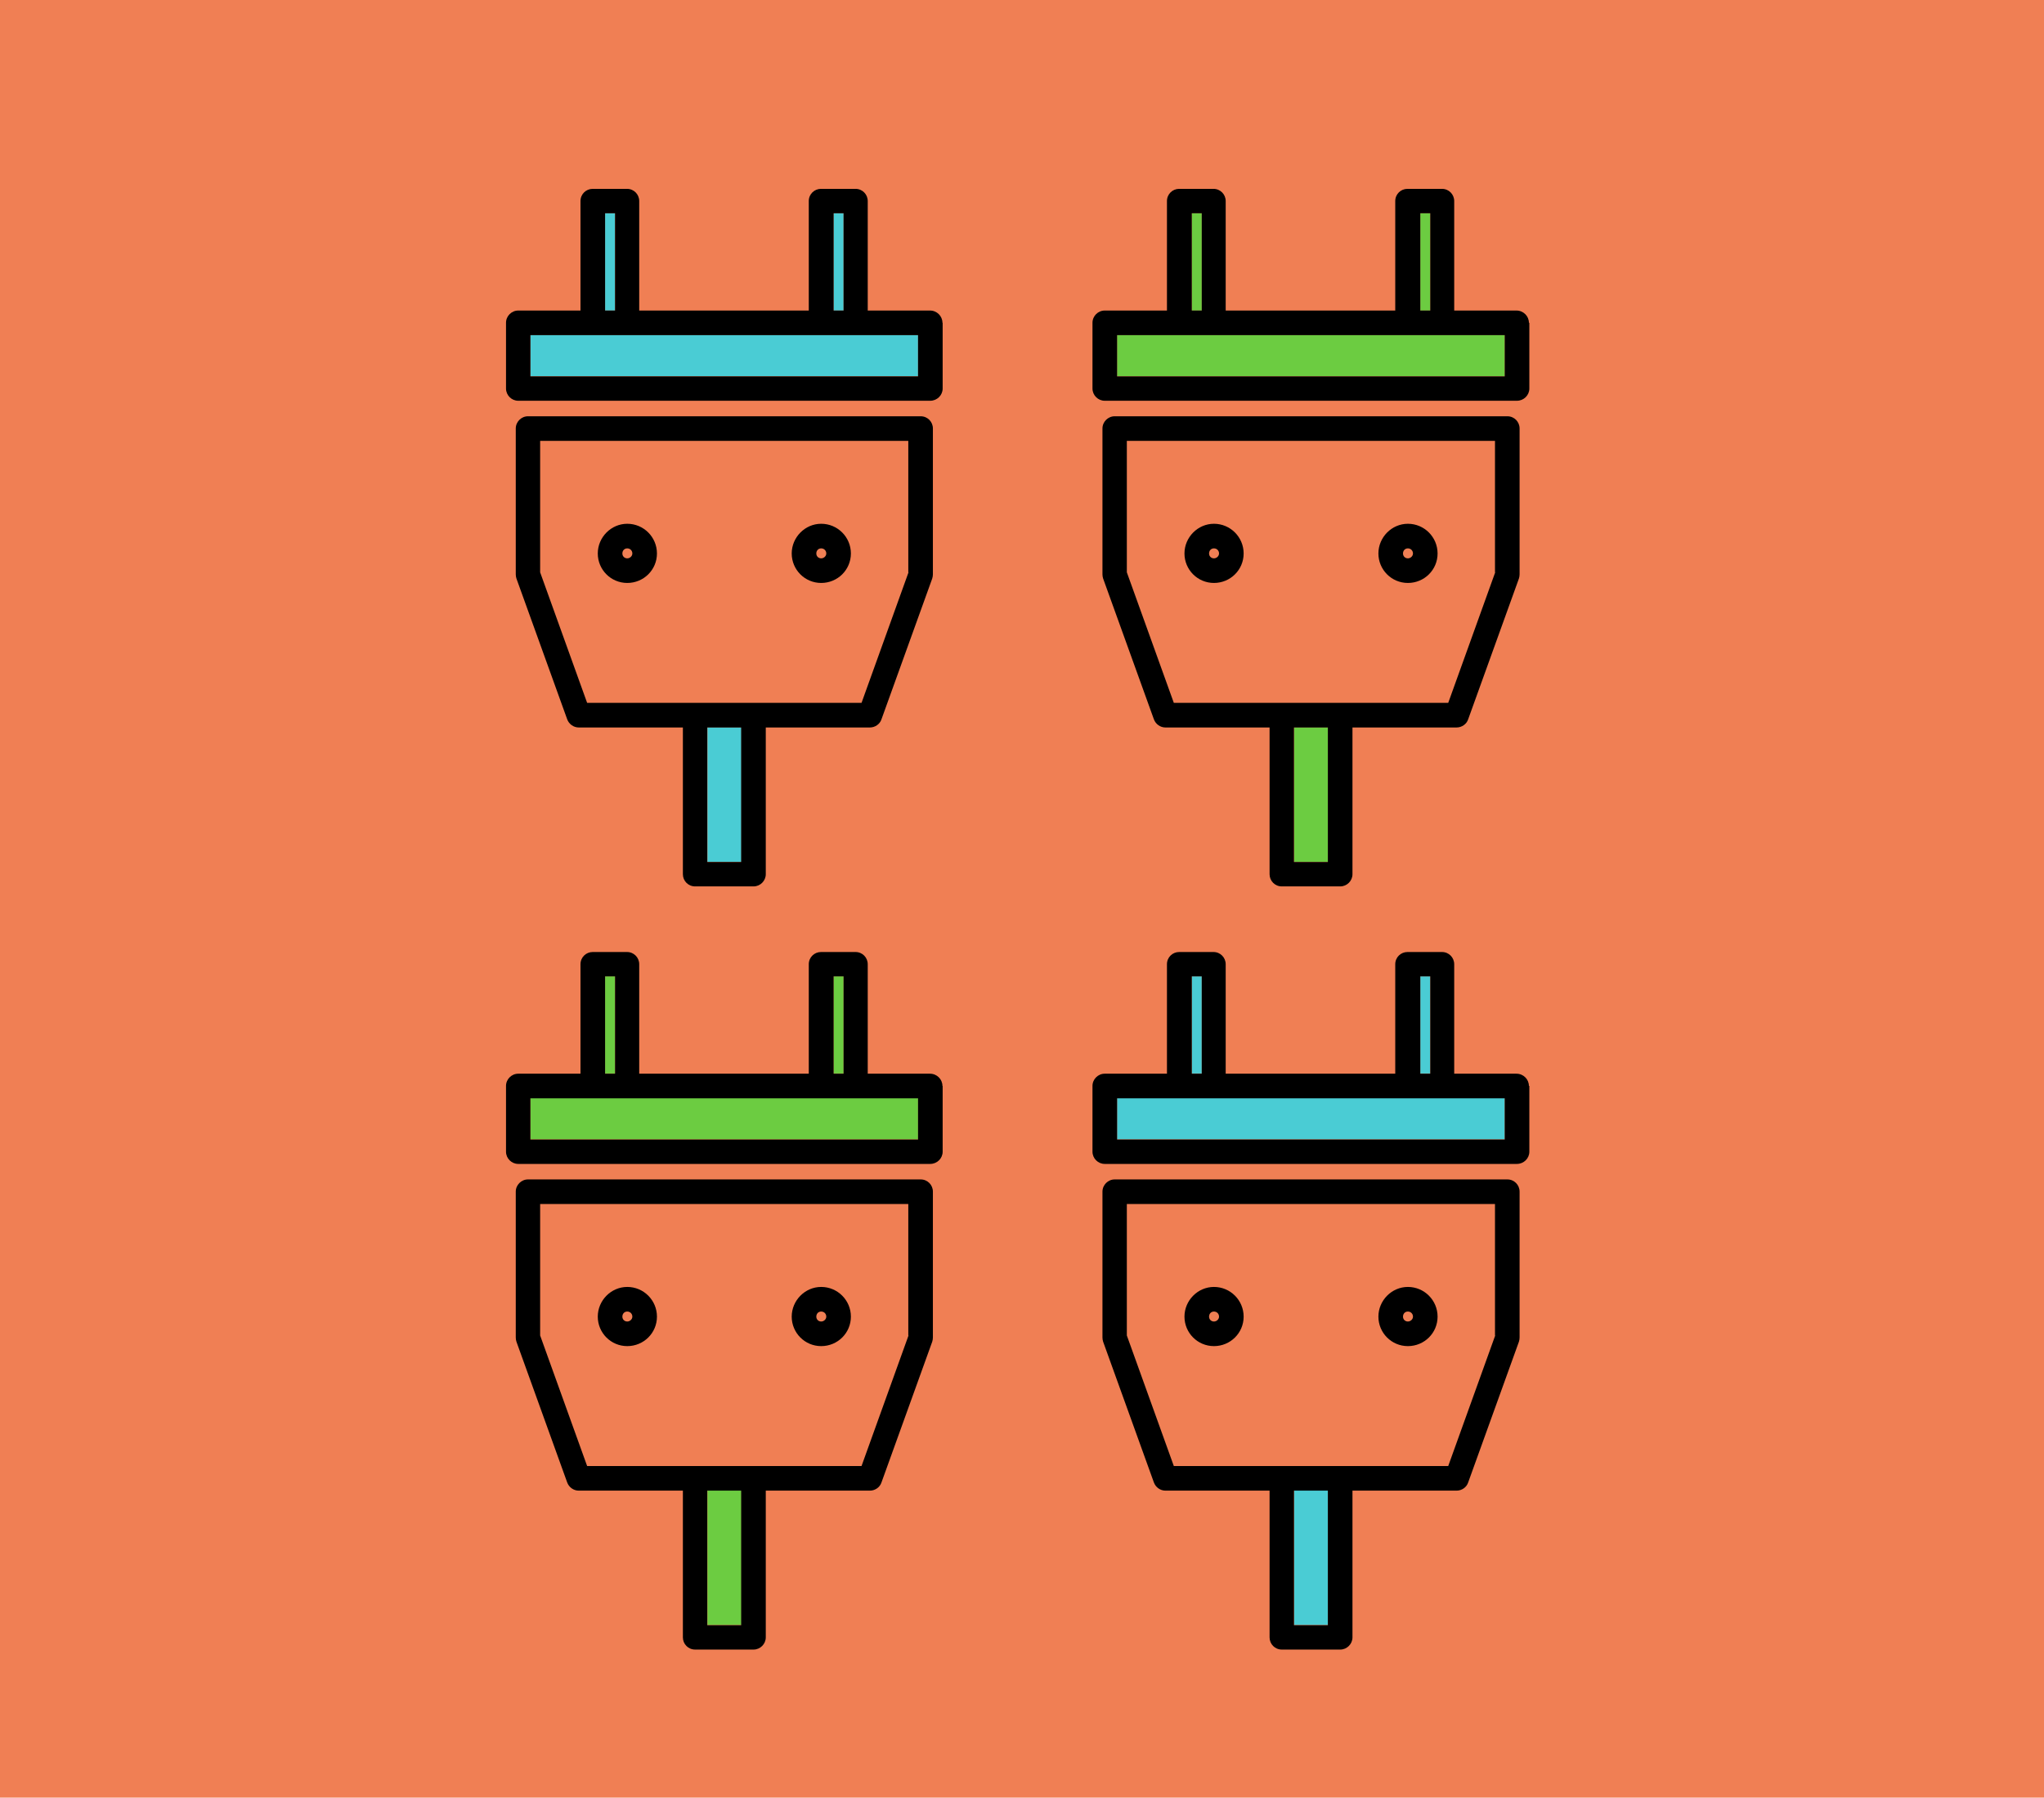
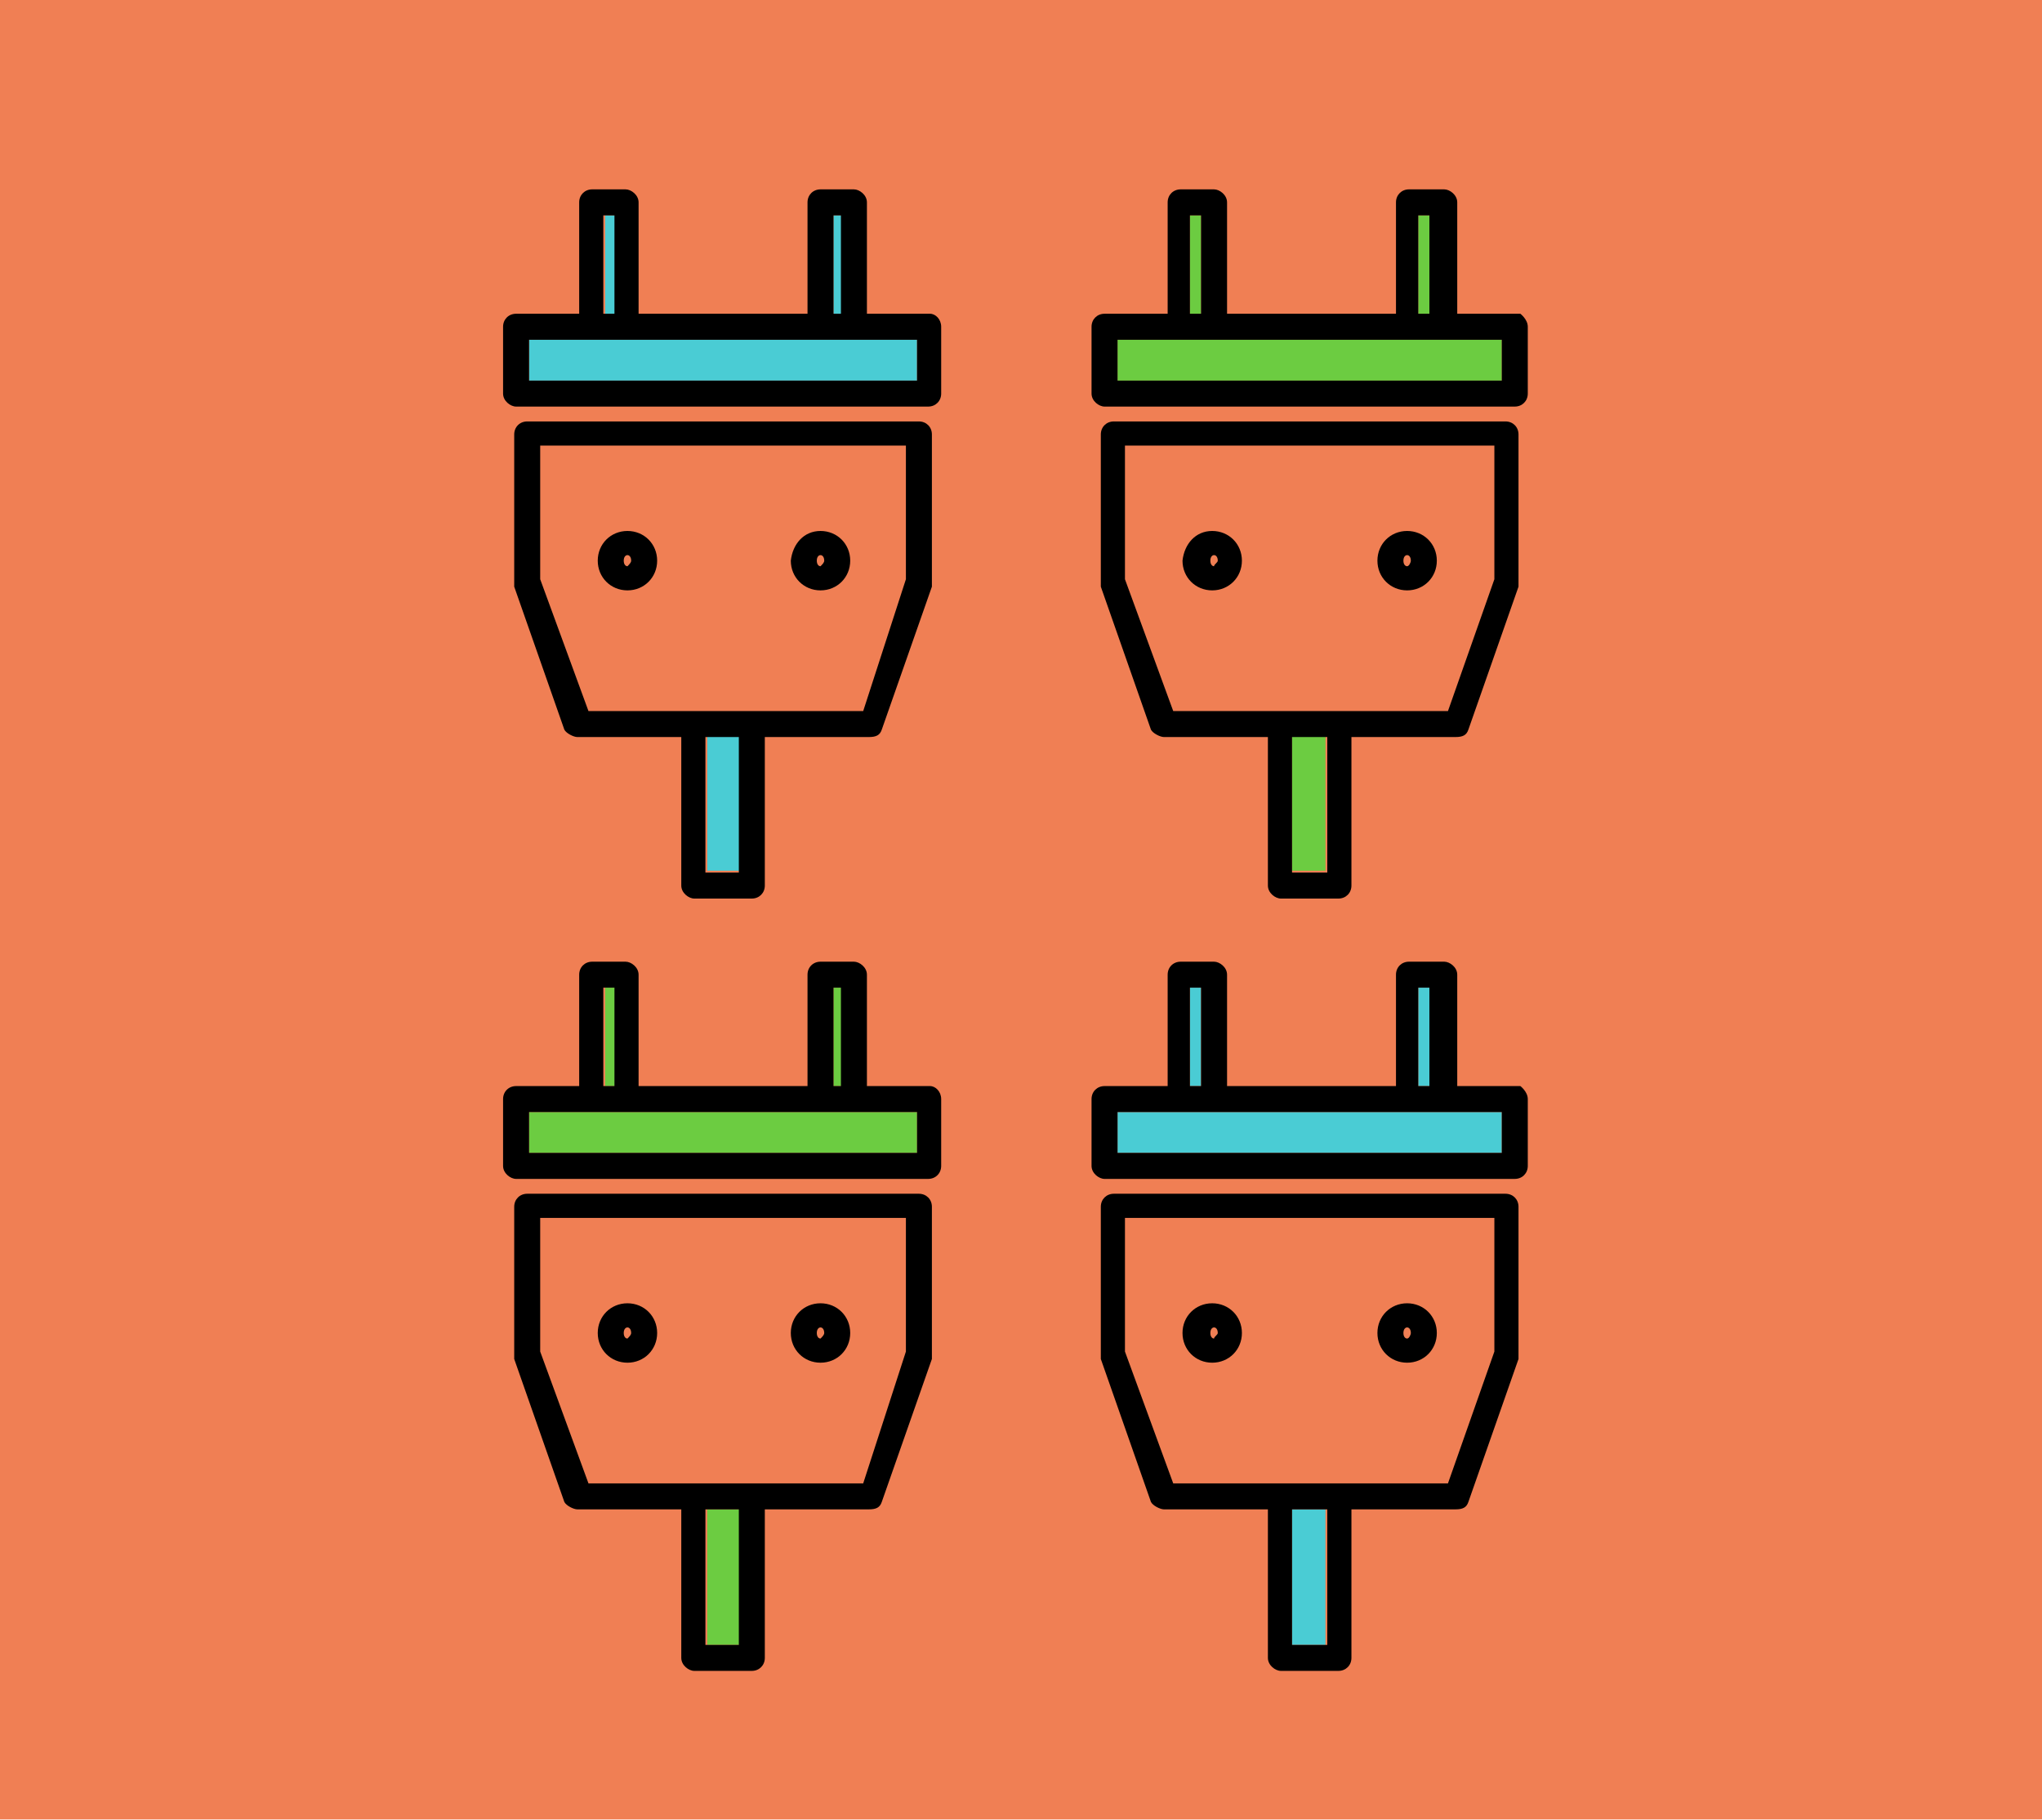
- <svg xmlns="http://www.w3.org/2000/svg" id="uuid-ae698d9b-7b8a-4d00-b67b-a95a326c0c4b" width="92.22" height="81.1" viewBox="0 0 92.22 81.1">
-   <defs>
-     <style>.uuid-1be7c6aa-935e-41d5-aa9f-6093c704dd0f{fill:#f07f54;}.uuid-bb545f93-259e-42e8-be72-f08ad310db0c{fill:#4accd4;}.uuid-88929715-6176-450e-9912-76d1b9b8d3fe{fill:#6ccc41;}</style>
-   </defs>
+ <svg xmlns="http://www.w3.org/2000/svg" version="1.1" id="uuid-ae698d9b-7b8a-4d00-b67b-a95a326c0c4b" x="0px" y="0px" viewBox="0 0 110 98" style="enable-background:new 0 0 110 98;" xml:space="preserve">
+   <style type="text/css">
+ 	.st0{fill:#F07F54;}
+ 	.st1{fill:#4ACCD4;}
+ 	.st2{fill:#6CCC41;}
+ </style>
  <g id="uuid-95561182-3cf7-4def-b9af-57d675a18819">
-     <rect class="uuid-1be7c6aa-935e-41d5-aa9f-6093c704dd0f" width="92.22" height="81.1" />
+     <rect class="st0" width="110" height="98" />
    <g>
      <g>
        <g>
-           <polygon class="uuid-bb545f93-259e-42e8-be72-f08ad310db0c" points="41.42 15.11 41.42 16.97 23.93 16.97 23.93 15.11 26.75 15.11 28.3 15.11 37.06 15.11 38.61 15.11 41.42 15.11" />
-           <rect class="uuid-bb545f93-259e-42e8-be72-f08ad310db0c" x="37.61" y="9.62" width=".45" height="4.39" />
-           <rect class="uuid-bb545f93-259e-42e8-be72-f08ad310db0c" x="31.92" y="32.81" width="1.53" height="6.07" />
-           <rect class="uuid-bb545f93-259e-42e8-be72-f08ad310db0c" x="27.3" y="9.62" width=".45" height="4.39" />
+           <polygon class="st1" points="49.4,18.3 49.4,20.5 28.5,20.5 28.5,18.3 31.9,18.3 33.8,18.3 44.2,18.3 46,18.3     " />
+           <rect x="44.9" y="11.6" class="st1" width="0.6" height="5.3" />
+           <rect x="38.1" y="39.6" class="st1" width="1.8" height="7.3" />
+           <rect x="32.6" y="11.6" class="st1" width="0.6" height="5.3" />
        </g>
        <g>
-           <path d="M42.53,14.56v2.97c0,.3-.25,.55-.56,.55H23.38c-.3,0-.55-.25-.55-.55v-2.97c0-.3,.25-.55,.55-.55h2.81v-4.94c0-.31,.25-.55,.55-.55h1.55c.31,0,.55,.25,.55,.55v4.94h7.65v-4.94c0-.31,.25-.55,.55-.55h1.56c.31,0,.55,.25,.55,.55v4.94h2.81c.31,0,.56,.25,.56,.55Zm-1.11,2.42v-1.86H23.93v1.86h17.49Zm-3.36-2.97v-4.39h-.45v4.39h.45Zm-10.31,0v-4.39h-.45v4.39h.45Z" />
-           <path d="M42.09,19.33v6.58c0,.06-.01,.13-.03,.19l-2.29,6.35c-.07,.22-.29,.37-.52,.37h-4.7v6.62c0,.3-.25,.55-.55,.55h-2.64c-.31,0-.55-.25-.55-.55v-6.62h-4.7c-.23,0-.44-.15-.52-.37l-2.29-6.35c-.02-.06-.03-.13-.03-.19v-6.58c0-.3,.25-.55,.55-.55h17.72c.31,0,.55,.25,.55,.55Zm-1.11,6.49v-5.93H24.37v5.93l2.12,5.89h12.38l2.12-5.89Zm-7.54,13.07v-6.07h-1.53v6.07h1.53Z" />
-           <path d="M37.05,23.63c.74,0,1.34,.6,1.34,1.34s-.6,1.33-1.34,1.33-1.33-.6-1.33-1.33,.6-1.34,1.33-1.34Zm.23,1.34c0-.13-.1-.23-.23-.23s-.22,.1-.22,.23,.1,.22,.22,.22,.23-.1,.23-.22Z" />
-           <path d="M28.3,23.63c.74,0,1.34,.6,1.34,1.34s-.6,1.33-1.34,1.33-1.33-.6-1.33-1.33,.6-1.34,1.33-1.34Zm.23,1.34c0-.13-.1-.23-.23-.23s-.22,.1-.22,.23,.1,.22,.22,.22,.23-.1,.23-.22Z" />
+           <path d="M50.7,17.6v3.6c0,0.4-0.3,0.7-0.7,0.7H27.8c-0.3,0-0.7-0.3-0.7-0.7v-3.6c0-0.4,0.3-0.7,0.7-0.7h3.4v-6      c0-0.4,0.3-0.7,0.7-0.7h1.8c0.3,0,0.7,0.3,0.7,0.7v6h9.1v-6c0-0.4,0.3-0.7,0.7-0.7H46c0.3,0,0.7,0.3,0.7,0.7v6h3.4      C50.4,16.9,50.7,17.2,50.7,17.6L50.7,17.6z M49.4,20.5v-2.2H28.5v2.2H49.4z M45.3,16.9v-5.3h-0.4v5.3H45.3z M33.1,16.9v-5.3      h-0.6v5.3H33.1z" />
+           <path d="M50.2,23.4v8c0,0.1,0,0.2,0,0.2l-2.7,7.7c-0.1,0.3-0.3,0.4-0.7,0.4h-5.6v8c0,0.4-0.3,0.7-0.7,0.7h-3.1      c-0.3,0-0.7-0.3-0.7-0.7v-8h-5.6c-0.2,0-0.6-0.2-0.7-0.4l-2.7-7.7c0-0.1,0-0.2,0-0.2v-8c0-0.4,0.3-0.7,0.7-0.7h21.1      C49.9,22.7,50.2,23,50.2,23.4z M48.8,31.2V24H29.1v7.2l2.6,7.1h14.8L48.8,31.2L48.8,31.2z M39.8,47v-7.3h-1.8V47H39.8z" />
+           <path d="M44.2,28.6c0.9,0,1.6,0.7,1.6,1.6s-0.7,1.6-1.6,1.6c-0.9,0-1.6-0.7-1.6-1.6C42.7,29.3,43.3,28.6,44.2,28.6z M44.4,30.2      c0-0.2-0.1-0.3-0.2-0.3c-0.1,0-0.2,0.1-0.2,0.3c0,0.2,0.1,0.3,0.2,0.3C44.3,30.4,44.4,30.3,44.4,30.2z" />
+           <path d="M33.8,28.6c0.9,0,1.6,0.7,1.6,1.6s-0.7,1.6-1.6,1.6c-0.9,0-1.6-0.7-1.6-1.6C32.2,29.3,32.9,28.6,33.8,28.6z M34,30.2      c0-0.2-0.1-0.3-0.2-0.3c-0.1,0-0.2,0.1-0.2,0.3c0,0.2,0.1,0.3,0.2,0.3C33.9,30.4,34,30.3,34,30.2z" />
        </g>
      </g>
      <g>
        <g>
-           <polygon class="uuid-88929715-6176-450e-9912-76d1b9b8d3fe" points="67.89 15.11 67.89 16.97 50.4 16.97 50.4 15.11 53.22 15.11 54.77 15.11 63.52 15.11 65.08 15.11 67.89 15.11" />
-           <rect class="uuid-88929715-6176-450e-9912-76d1b9b8d3fe" x="64.08" y="9.62" width=".45" height="4.39" />
-           <rect class="uuid-88929715-6176-450e-9912-76d1b9b8d3fe" x="58.39" y="32.81" width="1.53" height="6.07" />
-           <rect class="uuid-88929715-6176-450e-9912-76d1b9b8d3fe" x="53.77" y="9.62" width=".45" height="4.39" />
+           <polygon class="st2" points="80.9,18.3 80.9,20.5 60.2,20.5 60.2,18.3 63.5,18.3 65.3,18.3 75.8,18.3 77.7,18.3     " />
+           <rect x="76.4" y="11.6" class="st2" width="0.6" height="5.3" />
+           <rect x="69.6" y="39.6" class="st2" width="1.8" height="7.3" />
+           <rect x="64.1" y="11.6" class="st2" width="0.6" height="5.3" />
        </g>
        <g>
-           <path d="M69,14.56v2.97c0,.3-.25,.55-.56,.55h-18.6c-.3,0-.55-.25-.55-.55v-2.97c0-.3,.25-.55,.55-.55h2.81v-4.94c0-.31,.25-.55,.55-.55h1.55c.31,0,.55,.25,.55,.55v4.94h7.65v-4.94c0-.31,.25-.55,.55-.55h1.56c.31,0,.55,.25,.55,.55v4.94h2.81c.31,0,.56,.25,.56,.55Zm-1.11,2.42v-1.86h-17.49v1.86h17.49Zm-3.36-2.97v-4.39h-.45v4.39h.45Zm-10.31,0v-4.39h-.45v4.39h.45Z" />
-           <path d="M68.56,19.33v6.58c0,.06-.01,.13-.03,.19l-2.29,6.35c-.07,.22-.29,.37-.52,.37h-4.7v6.62c0,.3-.25,.55-.55,.55h-2.64c-.31,0-.55-.25-.55-.55v-6.62h-4.7c-.23,0-.44-.15-.52-.37l-2.29-6.35c-.02-.06-.03-.13-.03-.19v-6.58c0-.3,.25-.55,.55-.55h17.72c.31,0,.55,.25,.55,.55Zm-1.11,6.49v-5.93h-16.61v5.93l2.12,5.89h12.38l2.12-5.89Zm-7.54,13.07v-6.07h-1.53v6.07h1.53Z" />
-           <path d="M63.52,23.63c.74,0,1.34,.6,1.34,1.34s-.6,1.33-1.34,1.33-1.33-.6-1.33-1.33,.6-1.34,1.33-1.34Zm.23,1.34c0-.13-.1-.23-.23-.23s-.22,.1-.22,.23,.1,.22,.22,.22,.23-.1,.23-.22Z" />
-           <path d="M54.77,23.63c.74,0,1.34,.6,1.34,1.34s-.6,1.33-1.34,1.33-1.33-.6-1.33-1.33,.6-1.34,1.33-1.34Zm.23,1.34c0-.13-.1-.23-.23-.23s-.22,.1-.22,.23,.1,.22,.22,.22,.23-.1,.23-.22Z" />
+           <path d="M82.3,17.6v3.6c0,0.4-0.3,0.7-0.7,0.7H59.5c-0.3,0-0.7-0.3-0.7-0.7v-3.6c0-0.4,0.3-0.7,0.7-0.7h3.4v-6      c0-0.4,0.3-0.7,0.7-0.7h1.8c0.3,0,0.7,0.3,0.7,0.7v6h9.1v-6c0-0.4,0.3-0.7,0.7-0.7h1.9c0.3,0,0.7,0.3,0.7,0.7v6h3.4      C81.9,16.9,82.3,17.2,82.3,17.6L82.3,17.6z M80.9,20.5v-2.2H60.2v2.2H80.9z M77,16.9v-5.3h-0.6v5.3H77z M64.7,16.9v-5.3h-0.6      v5.3H64.7z" />
+           <path d="M81.8,23.4v8c0,0.1,0,0.2,0,0.2l-2.7,7.7c-0.1,0.3-0.3,0.4-0.7,0.4h-5.6v8c0,0.4-0.3,0.7-0.7,0.7H69      c-0.3,0-0.7-0.3-0.7-0.7v-8h-5.6c-0.2,0-0.6-0.2-0.7-0.4l-2.7-7.7c0-0.1,0-0.2,0-0.2v-8c0-0.4,0.3-0.7,0.7-0.7h21.1      C81.5,22.7,81.8,23,81.8,23.4z M80.5,31.2V24H60.6v7.2l2.6,7.1H78L80.5,31.2L80.5,31.2z M71.5,47v-7.3h-1.9V47H71.5z" />
+           <path d="M75.8,28.6c0.9,0,1.6,0.7,1.6,1.6s-0.7,1.6-1.6,1.6s-1.6-0.7-1.6-1.6C74.2,29.3,74.9,28.6,75.8,28.6z M76,30.2      c0-0.2-0.1-0.3-0.2-0.3s-0.2,0.1-0.2,0.3c0,0.2,0.1,0.3,0.2,0.3S76,30.3,76,30.2z" />
+           <path d="M65.3,28.6c0.9,0,1.6,0.7,1.6,1.6s-0.7,1.6-1.6,1.6c-0.9,0-1.6-0.7-1.6-1.6C63.8,29.3,64.4,28.6,65.3,28.6z M65.6,30.2      c0-0.2-0.1-0.3-0.2-0.3c-0.1,0-0.2,0.1-0.2,0.3s0.1,0.3,0.2,0.3C65.4,30.4,65.6,30.3,65.6,30.2z" />
        </g>
      </g>
      <g>
        <g>
-           <polygon class="uuid-88929715-6176-450e-9912-76d1b9b8d3fe" points="41.42 49.54 41.42 51.4 23.93 51.4 23.93 49.54 26.75 49.54 28.3 49.54 37.06 49.54 38.61 49.54 41.42 49.54" />
-           <rect class="uuid-88929715-6176-450e-9912-76d1b9b8d3fe" x="37.61" y="44.05" width=".45" height="4.38" />
-           <rect class="uuid-88929715-6176-450e-9912-76d1b9b8d3fe" x="31.92" y="67.24" width="1.53" height="6.07" />
-           <rect class="uuid-88929715-6176-450e-9912-76d1b9b8d3fe" x="27.3" y="44.05" width=".45" height="4.38" />
+           <polygon class="st2" points="49.4,59.9 49.4,62.1 28.5,62.1 28.5,59.9 31.9,59.9 33.8,59.9 44.2,59.9 46,59.9     " />
+           <rect x="44.9" y="53.2" class="st2" width="0.6" height="5.3" />
+           <rect x="38.1" y="81.3" class="st2" width="1.8" height="7.3" />
+           <rect x="32.6" y="53.2" class="st2" width="0.6" height="5.3" />
        </g>
        <g>
-           <path d="M42.53,48.99v2.97c0,.3-.25,.55-.56,.55H23.38c-.3,0-.55-.25-.55-.55v-2.97c0-.3,.25-.55,.55-.55h2.81v-4.94c0-.31,.25-.55,.55-.55h1.55c.31,0,.55,.25,.55,.55v4.94h7.65v-4.94c0-.31,.25-.55,.55-.55h1.56c.31,0,.55,.25,.55,.55v4.94h2.81c.31,0,.56,.25,.56,.55Zm-1.11,2.42v-1.86H23.93v1.86h17.49Zm-3.36-2.97v-4.39h-.45v4.39h.45Zm-10.31,0v-4.39h-.45v4.39h.45Z" />
-           <path d="M42.09,53.76v6.58c0,.06-.01,.13-.03,.19l-2.29,6.35c-.07,.22-.29,.37-.52,.37h-4.7v6.62c0,.3-.25,.55-.55,.55h-2.64c-.31,0-.55-.25-.55-.55v-6.62h-4.7c-.23,0-.44-.15-.52-.37l-2.29-6.35c-.02-.06-.03-.13-.03-.19v-6.58c0-.3,.25-.55,.55-.55h17.72c.31,0,.55,.25,.55,.55Zm-1.11,6.49v-5.93H24.37v5.93l2.12,5.89h12.38l2.12-5.89Zm-7.54,13.07v-6.07h-1.53v6.07h1.53Z" />
-           <path d="M37.05,58.06c.74,0,1.34,.6,1.34,1.34s-.6,1.33-1.34,1.33-1.33-.6-1.33-1.33,.6-1.34,1.33-1.34Zm.23,1.34c0-.13-.1-.23-.23-.23s-.22,.1-.22,.23,.1,.22,.22,.22,.23-.1,.23-.22Z" />
-           <path d="M28.3,58.06c.74,0,1.34,.6,1.34,1.34s-.6,1.33-1.34,1.33-1.33-.6-1.33-1.33,.6-1.34,1.33-1.34Zm.23,1.34c0-.13-.1-.23-.23-.23s-.22,.1-.22,.23,.1,.22,.22,.22,.23-.1,.23-.22Z" />
+           <path d="M50.7,59.2v3.6c0,0.4-0.3,0.7-0.7,0.7H27.8c-0.3,0-0.7-0.3-0.7-0.7v-3.6c0-0.4,0.3-0.7,0.7-0.7h3.4v-6      c0-0.4,0.3-0.7,0.7-0.7h1.8c0.3,0,0.7,0.3,0.7,0.7v6h9.1v-6c0-0.4,0.3-0.7,0.7-0.7H46c0.3,0,0.7,0.3,0.7,0.7v6h3.4      C50.4,58.5,50.7,58.8,50.7,59.2L50.7,59.2z M49.4,62.1v-2.2H28.5v2.2H49.4z M45.3,58.5v-5.3h-0.4v5.3H45.3z M33.1,58.5v-5.3      h-0.6v5.3H33.1z" />
+           <path d="M50.2,65v8c0,0.1,0,0.2,0,0.2l-2.7,7.7c-0.1,0.3-0.3,0.4-0.7,0.4h-5.6v8c0,0.4-0.3,0.7-0.7,0.7h-3.1      c-0.3,0-0.7-0.3-0.7-0.7v-8h-5.6c-0.2,0-0.6-0.2-0.7-0.4l-2.7-7.7c0-0.1,0-0.2,0-0.2v-8c0-0.4,0.3-0.7,0.7-0.7h21.1      C49.9,64.3,50.2,64.6,50.2,65z M48.8,72.8v-7.2H29.1v7.2l2.6,7.1h14.8L48.8,72.8L48.8,72.8z M39.8,88.6v-7.3h-1.8v7.3H39.8z" />
+           <path d="M44.2,70.2c0.9,0,1.6,0.7,1.6,1.6s-0.7,1.6-1.6,1.6c-0.9,0-1.6-0.7-1.6-1.6S43.3,70.2,44.2,70.2z M44.4,71.8      c0-0.2-0.1-0.3-0.2-0.3c-0.1,0-0.2,0.1-0.2,0.3s0.1,0.3,0.2,0.3C44.3,72,44.4,71.9,44.4,71.8z" />
+           <path d="M33.8,70.2c0.9,0,1.6,0.7,1.6,1.6s-0.7,1.6-1.6,1.6c-0.9,0-1.6-0.7-1.6-1.6S32.9,70.2,33.8,70.2z M34,71.8      c0-0.2-0.1-0.3-0.2-0.3c-0.1,0-0.2,0.1-0.2,0.3s0.1,0.3,0.2,0.3C33.9,72,34,71.9,34,71.8z" />
        </g>
      </g>
      <g>
        <g>
-           <polygon class="uuid-bb545f93-259e-42e8-be72-f08ad310db0c" points="67.89 49.54 67.89 51.4 50.4 51.4 50.4 49.54 53.22 49.54 54.77 49.54 63.52 49.54 65.08 49.54 67.89 49.54" />
-           <rect class="uuid-bb545f93-259e-42e8-be72-f08ad310db0c" x="64.08" y="44.05" width=".45" height="4.38" />
-           <rect class="uuid-bb545f93-259e-42e8-be72-f08ad310db0c" x="58.39" y="67.24" width="1.53" height="6.07" />
-           <rect class="uuid-bb545f93-259e-42e8-be72-f08ad310db0c" x="53.77" y="44.05" width=".45" height="4.38" />
+           <polygon class="st1" points="80.9,59.9 80.9,62.1 60.2,62.1 60.2,59.9 63.5,59.9 65.3,59.9 75.8,59.9 77.7,59.9     " />
+           <rect x="76.4" y="53.2" class="st1" width="0.6" height="5.3" />
+           <rect x="69.6" y="81.3" class="st1" width="1.8" height="7.3" />
+           <rect x="64.1" y="53.2" class="st1" width="0.6" height="5.3" />
        </g>
        <g>
-           <path d="M69,48.99v2.97c0,.3-.25,.55-.56,.55h-18.6c-.3,0-.55-.25-.55-.55v-2.97c0-.3,.25-.55,.55-.55h2.81v-4.94c0-.31,.25-.55,.55-.55h1.55c.31,0,.55,.25,.55,.55v4.94h7.65v-4.94c0-.31,.25-.55,.55-.55h1.56c.31,0,.55,.25,.55,.55v4.94h2.81c.31,0,.56,.25,.56,.55Zm-1.11,2.42v-1.86h-17.49v1.86h17.49Zm-3.36-2.97v-4.39h-.45v4.39h.45Zm-10.31,0v-4.39h-.45v4.39h.45Z" />
-           <path d="M68.56,53.76v6.58c0,.06-.01,.13-.03,.19l-2.29,6.35c-.07,.22-.29,.37-.52,.37h-4.7v6.62c0,.3-.25,.55-.55,.55h-2.64c-.31,0-.55-.25-.55-.55v-6.62h-4.7c-.23,0-.44-.15-.52-.37l-2.29-6.35c-.02-.06-.03-.13-.03-.19v-6.58c0-.3,.25-.55,.55-.55h17.72c.31,0,.55,.25,.55,.55Zm-1.11,6.49v-5.93h-16.61v5.93l2.12,5.89h12.38l2.12-5.89Zm-7.54,13.07v-6.07h-1.53v6.07h1.53Z" />
-           <path d="M63.52,58.06c.74,0,1.34,.6,1.34,1.34s-.6,1.33-1.34,1.33-1.33-.6-1.33-1.33,.6-1.34,1.33-1.34Zm.23,1.34c0-.13-.1-.23-.23-.23s-.22,.1-.22,.23,.1,.22,.22,.22,.23-.1,.23-.22Z" />
-           <path d="M54.77,58.06c.74,0,1.34,.6,1.34,1.34s-.6,1.33-1.34,1.33-1.33-.6-1.33-1.33,.6-1.34,1.33-1.34Zm.23,1.34c0-.13-.1-.23-.23-.23s-.22,.1-.22,.23,.1,.22,.22,.22,.23-.1,.23-.22Z" />
+           <path d="M82.3,59.2v3.6c0,0.4-0.3,0.7-0.7,0.7H59.5c-0.3,0-0.7-0.3-0.7-0.7v-3.6c0-0.4,0.3-0.7,0.7-0.7h3.4v-6      c0-0.4,0.3-0.7,0.7-0.7h1.8c0.3,0,0.7,0.3,0.7,0.7v6h9.1v-6c0-0.4,0.3-0.7,0.7-0.7h1.9c0.3,0,0.7,0.3,0.7,0.7v6h3.4      C81.9,58.5,82.3,58.8,82.3,59.2L82.3,59.2z M80.9,62.1v-2.2H60.2v2.2H80.9z M77,58.5v-5.3h-0.6v5.3H77z M64.7,58.5v-5.3h-0.6      v5.3H64.7z" />
+           <path d="M81.8,65v8c0,0.1,0,0.2,0,0.2l-2.7,7.7c-0.1,0.3-0.3,0.4-0.7,0.4h-5.6v8c0,0.4-0.3,0.7-0.7,0.7H69      c-0.3,0-0.7-0.3-0.7-0.7v-8h-5.6c-0.2,0-0.6-0.2-0.7-0.4l-2.7-7.7c0-0.1,0-0.2,0-0.2v-8c0-0.4,0.3-0.7,0.7-0.7h21.1      C81.5,64.3,81.8,64.6,81.8,65z M80.5,72.8v-7.2H60.6v7.2l2.6,7.1H78L80.5,72.8L80.5,72.8z M71.5,88.6v-7.3h-1.9v7.3H71.5z" />
+           <path d="M75.8,70.2c0.9,0,1.6,0.7,1.6,1.6s-0.7,1.6-1.6,1.6s-1.6-0.7-1.6-1.6S74.9,70.2,75.8,70.2z M76,71.8      c0-0.2-0.1-0.3-0.2-0.3s-0.2,0.1-0.2,0.3s0.1,0.3,0.2,0.3S76,71.9,76,71.8z" />
+           <path d="M65.3,70.2c0.9,0,1.6,0.7,1.6,1.6s-0.7,1.6-1.6,1.6c-0.9,0-1.6-0.7-1.6-1.6S64.4,70.2,65.3,70.2z M65.6,71.8      c0-0.2-0.1-0.3-0.2-0.3c-0.1,0-0.2,0.1-0.2,0.3s0.1,0.3,0.2,0.3C65.4,72,65.6,71.9,65.6,71.8z" />
        </g>
      </g>
    </g>
  </g>
</svg>
